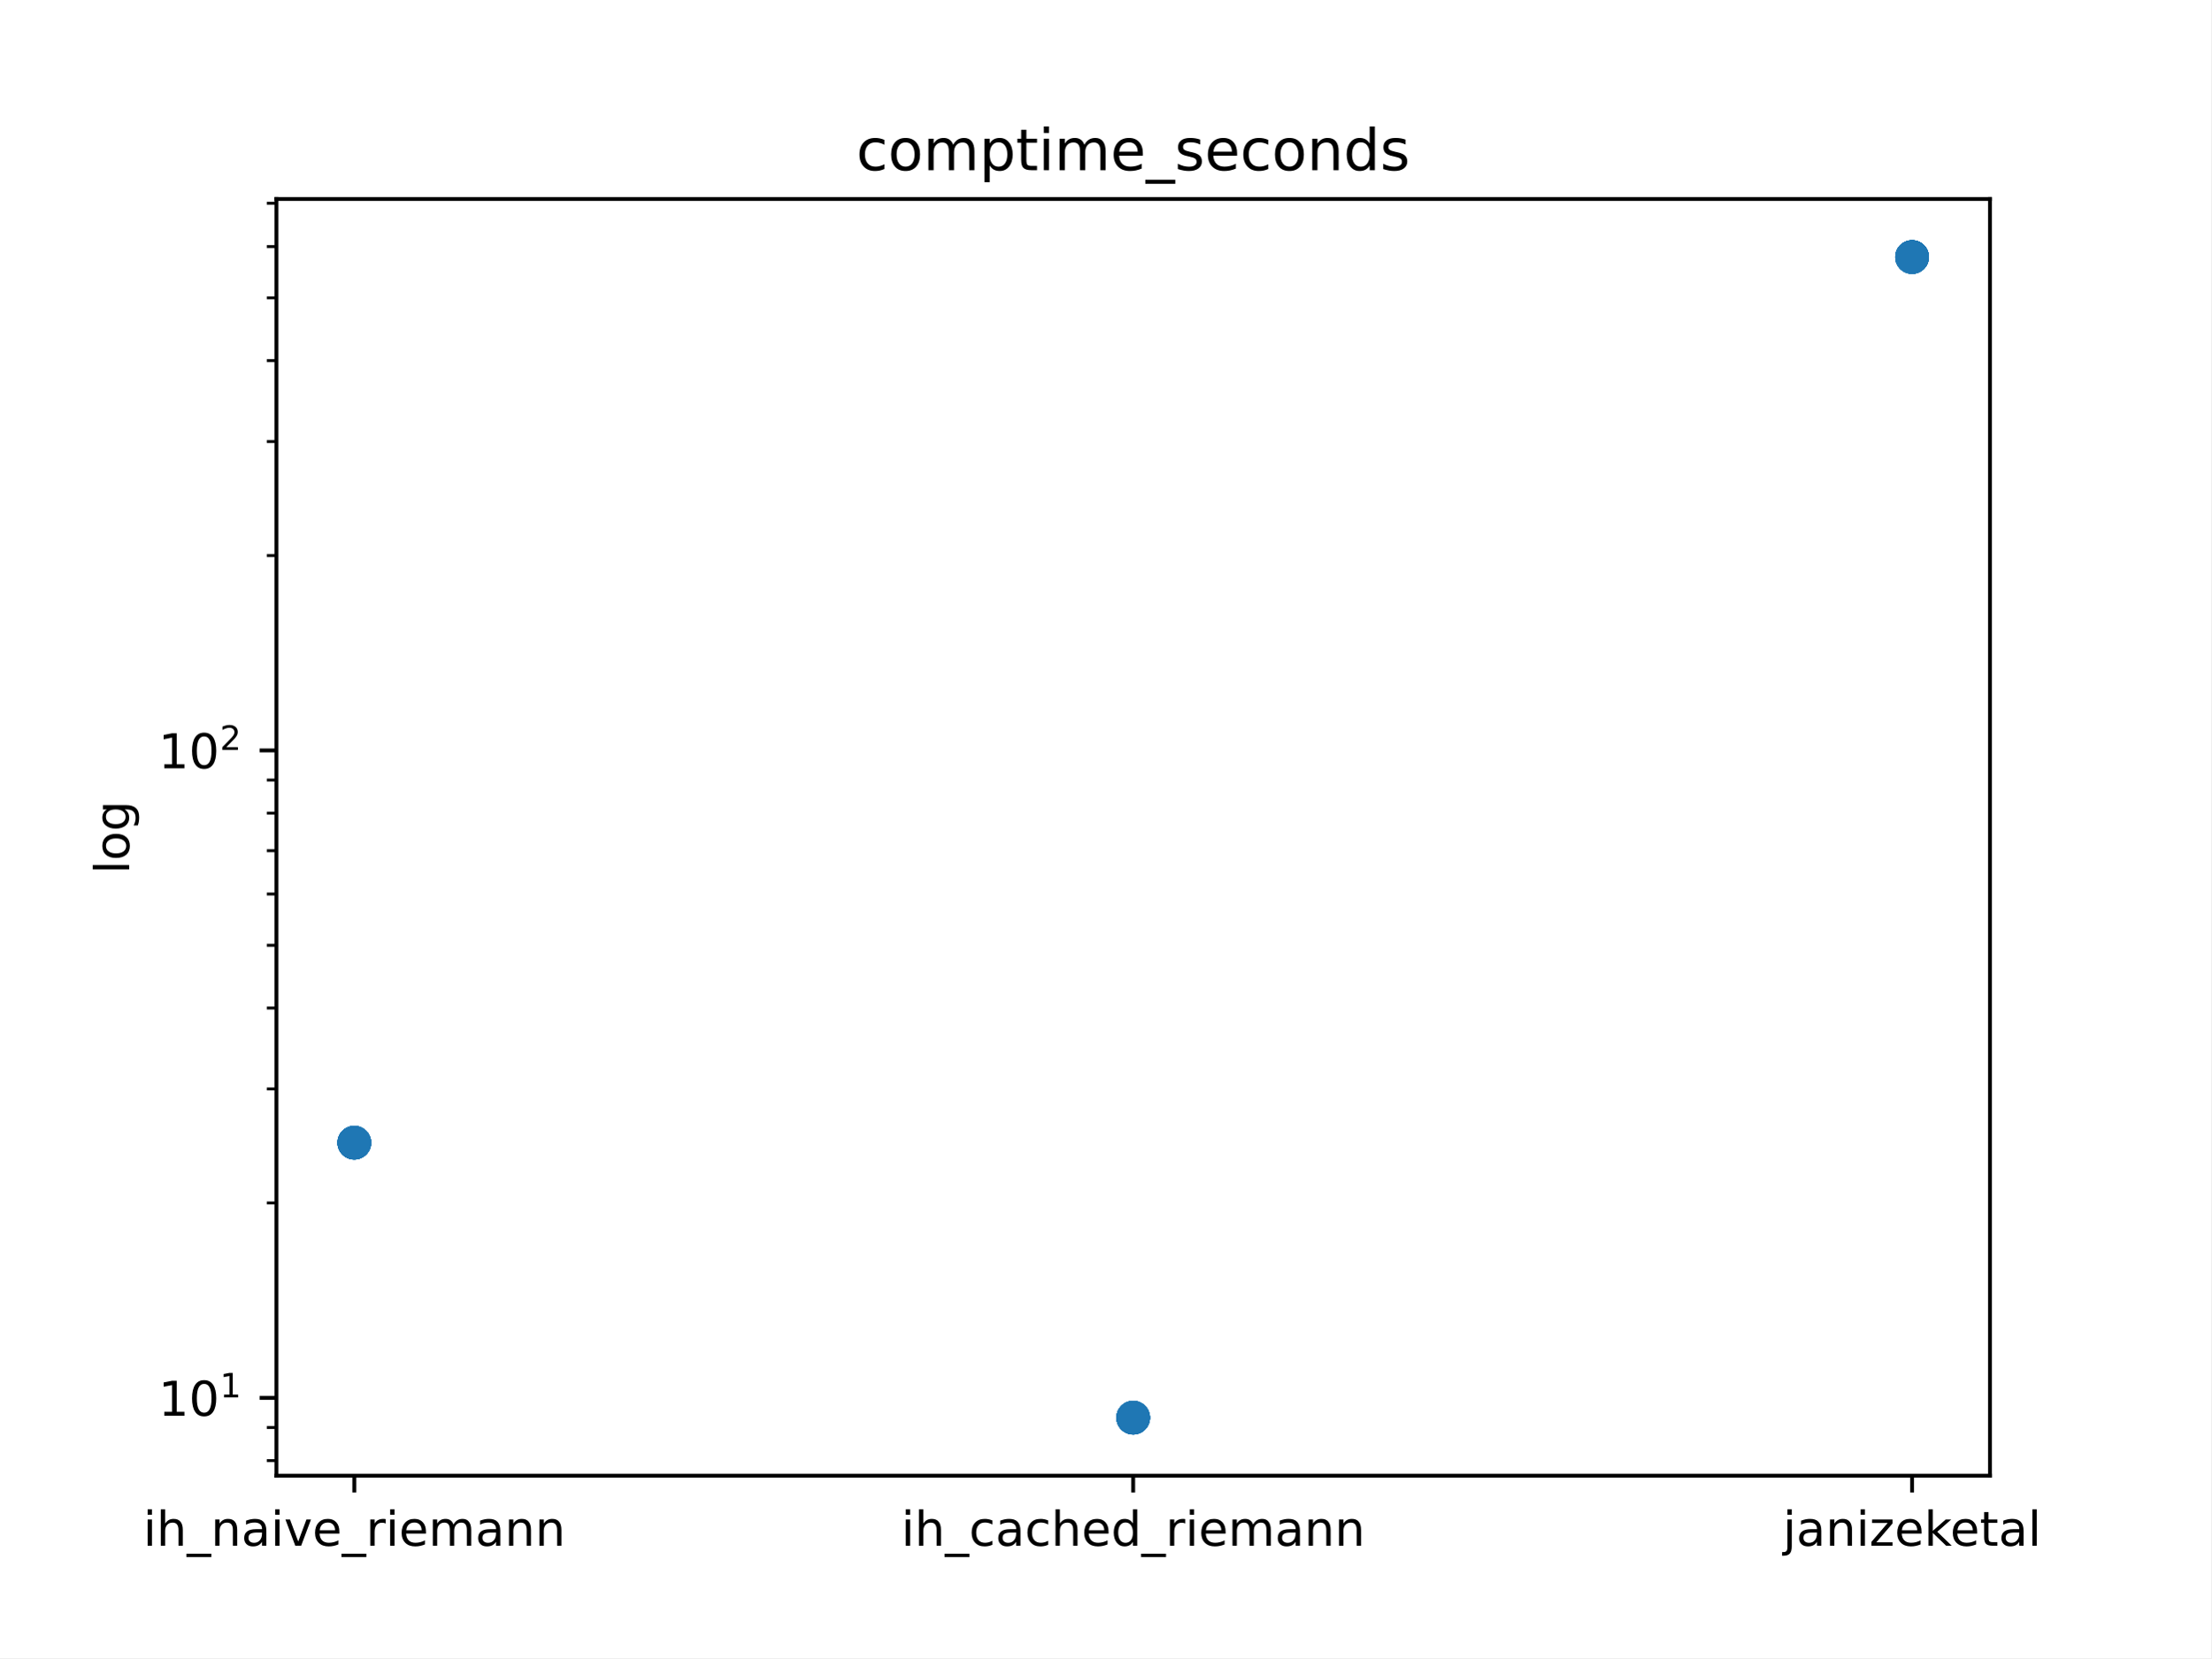
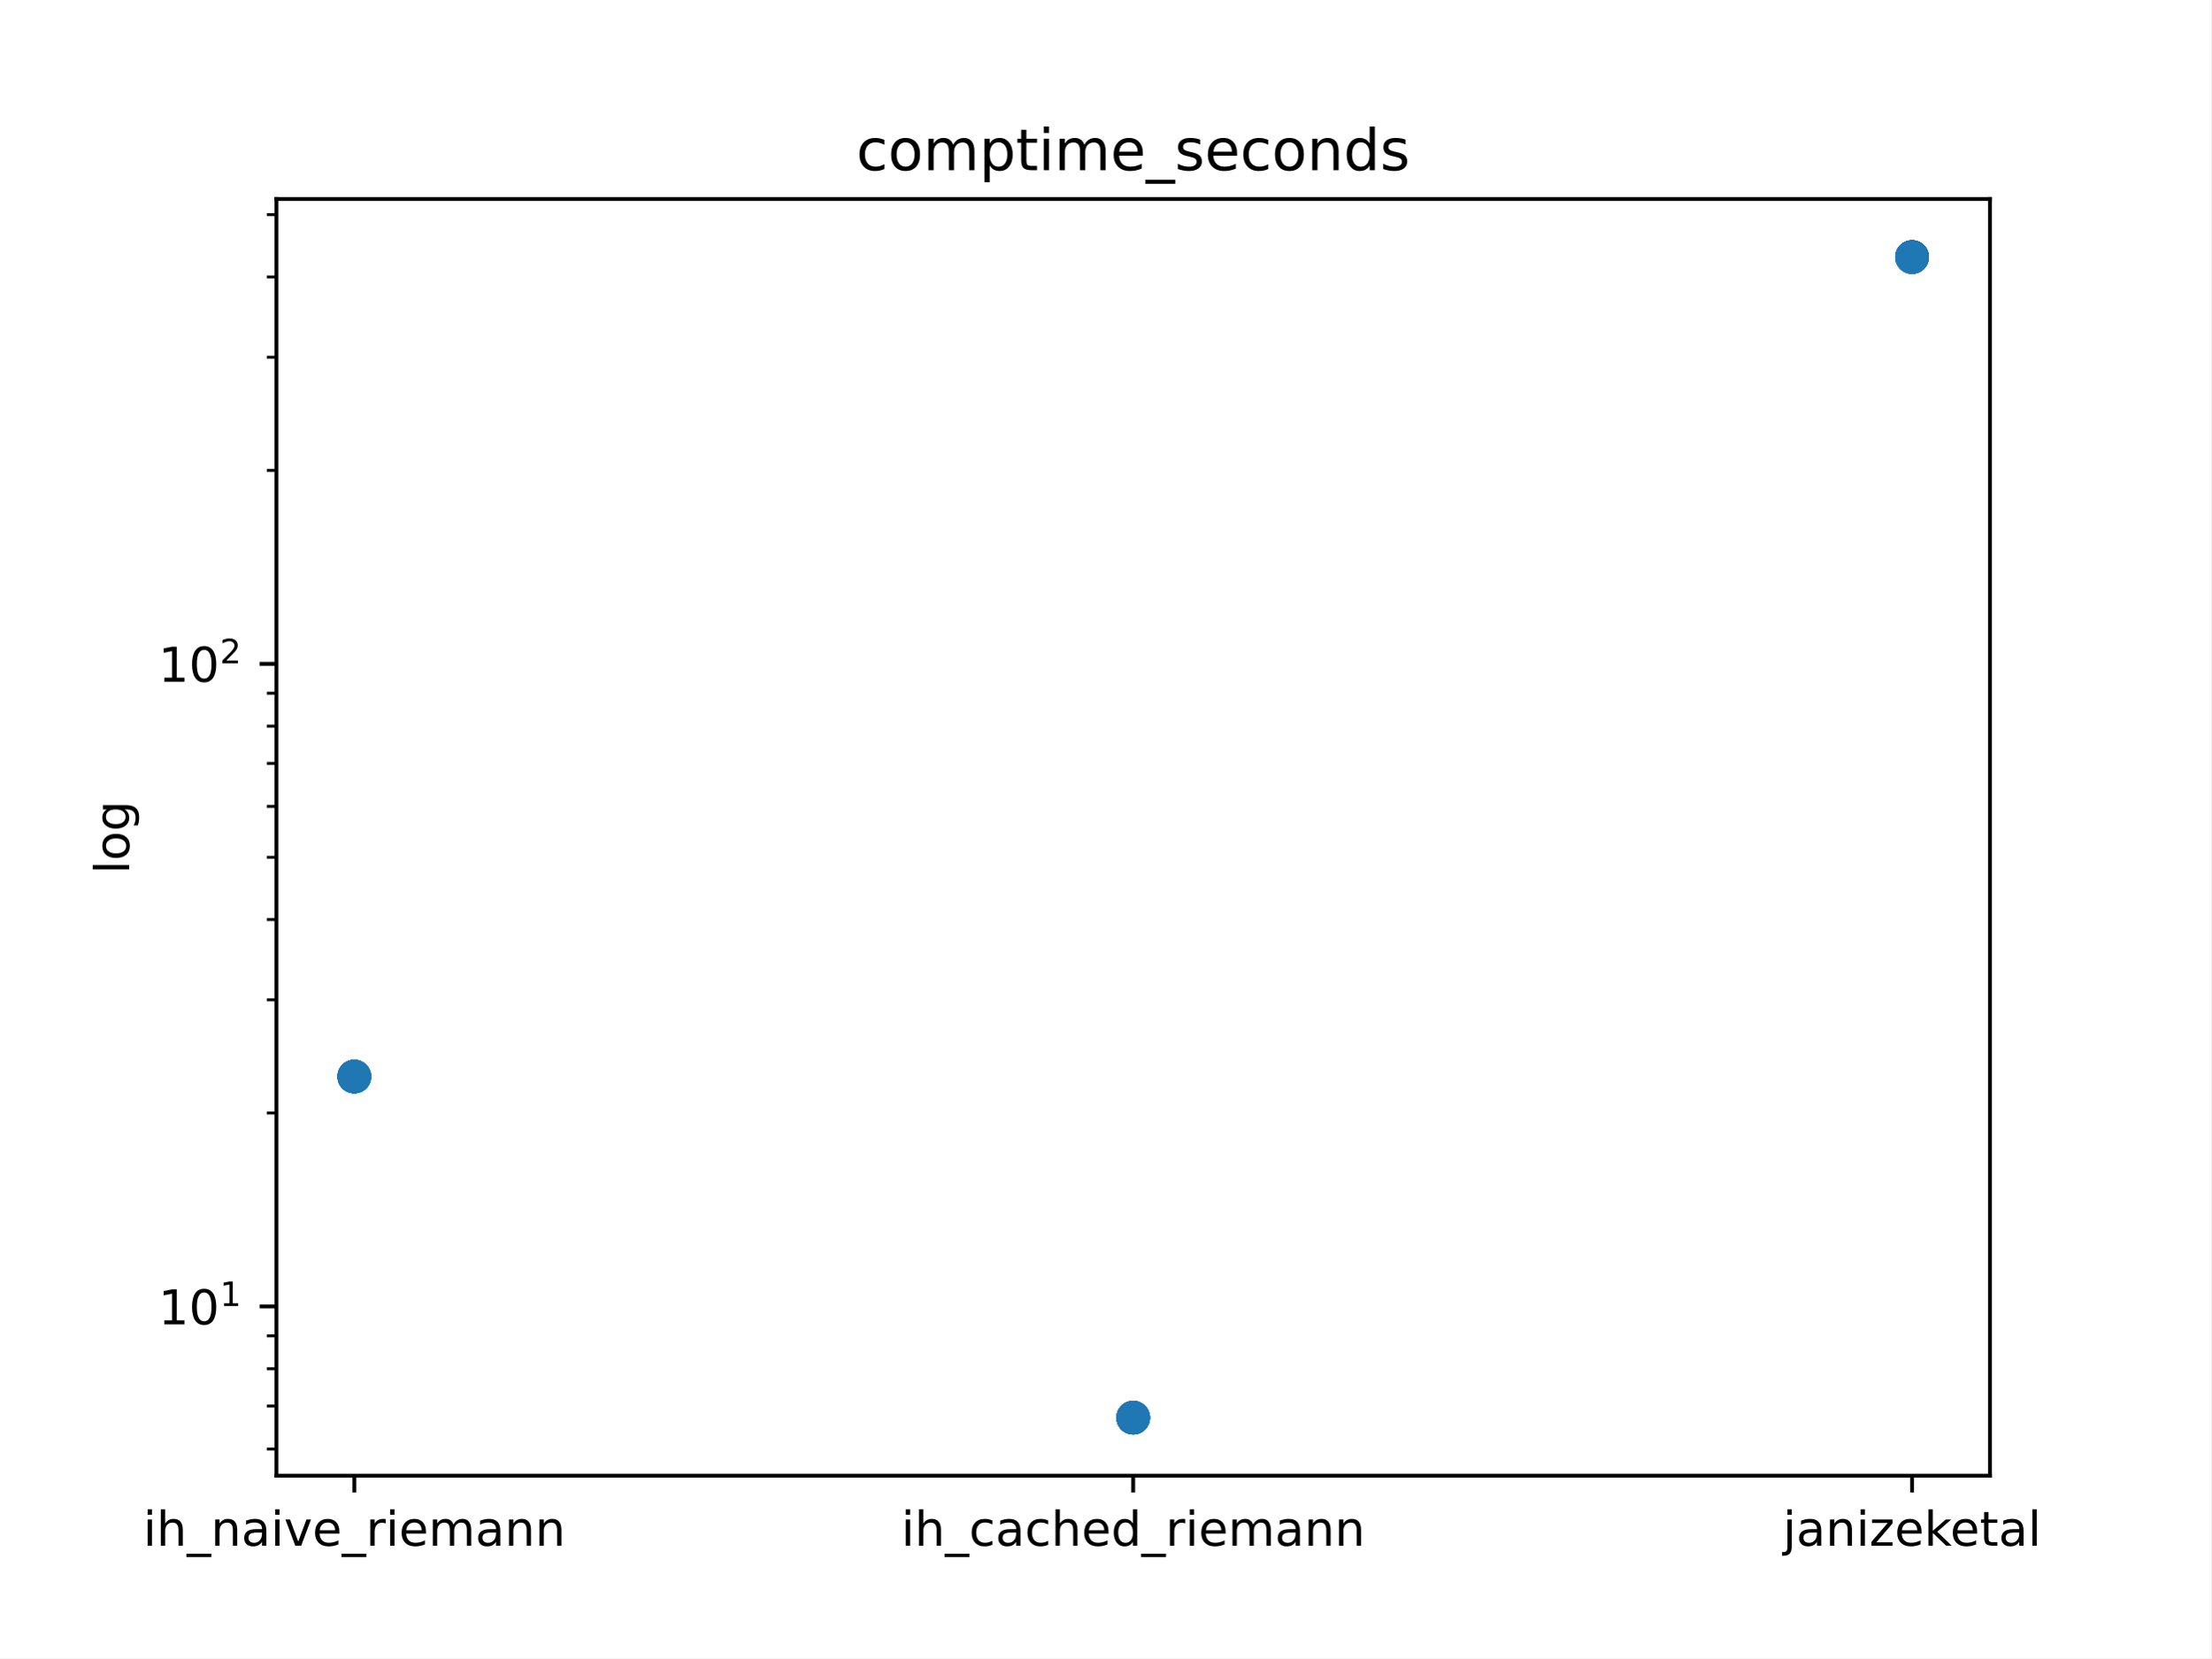
<svg xmlns="http://www.w3.org/2000/svg" xmlns:xlink="http://www.w3.org/1999/xlink" width="460.8pt" height="345.6pt" viewBox="0 0 460.8 345.6" version="1.1">
  <defs>
    <style type="text/css">*{stroke-linejoin: round; stroke-linecap: butt}</style>
  </defs>
  <g id="figure_1">
    <g id="patch_1">
      <path d="M 0 345.6  L 460.8 345.6  L 460.8 0  L 0 0  z " style="fill: #ffffff" />
    </g>
    <g id="axes_1">
      <g id="patch_2">
        <path d="M 57.6 307.584  L 414.72 307.584  L 414.72 41.472  L 57.6 41.472  z " style="fill: #ffffff" />
      </g>
      <g id="PathCollection_1">
        <defs>
-           <path id="m58ca65e77e" d="M 0 3  C 0.796 3 1.559 2.684 2.121 2.121  C 2.684 1.559 3 0.796 3 0  C 3 -0.796 2.684 -1.559 2.121 -2.121  C 1.559 -2.684 0.796 -3 0 -3  C -0.796 -3 -1.559 -2.684 -2.121 -2.121  C -2.684 -1.559 -3 -0.796 -3 0  C -3 0.796 -2.684 1.559 -2.121 2.121  C -1.559 2.684 -0.796 3 0 3  z " style="stroke: #1f77b4" />
+           <path id="m6a0ae0603b" d="M 0 3  C 0.796 3 1.559 2.684 2.121 2.121  C 2.684 1.559 3 0.796 3 0  C 3 -0.796 2.684 -1.559 2.121 -2.121  C 1.559 -2.684 0.796 -3 0 -3  C -0.796 -3 -1.559 -2.684 -2.121 -2.121  C -2.684 -1.559 -3 -0.796 -3 0  C -3 0.796 -2.684 1.559 -2.121 2.121  C -1.559 2.684 -0.796 3 0 3  z " style="stroke: #1f77b4" />
        </defs>
-         <g clip-path="url(#pc6b7c412f3)">
-           <use xlink:href="#m58ca65e77e" x="73.833" y="238.174" style="fill: #1f77b4; stroke: #1f77b4" />
-           <use xlink:href="#m58ca65e77e" x="73.833" y="238.174" style="fill: #1f77b4; stroke: #1f77b4" />
-           <use xlink:href="#m58ca65e77e" x="73.833" y="238.174" style="fill: #1f77b4; stroke: #1f77b4" />
-           <use xlink:href="#m58ca65e77e" x="73.833" y="238.174" style="fill: #1f77b4; stroke: #1f77b4" />
-           <use xlink:href="#m58ca65e77e" x="73.833" y="238.174" style="fill: #1f77b4; stroke: #1f77b4" />
-           <use xlink:href="#m58ca65e77e" x="73.833" y="238.174" style="fill: #1f77b4; stroke: #1f77b4" />
-           <use xlink:href="#m58ca65e77e" x="73.833" y="238.174" style="fill: #1f77b4; stroke: #1f77b4" />
-           <use xlink:href="#m58ca65e77e" x="73.833" y="238.174" style="fill: #1f77b4; stroke: #1f77b4" />
-           <use xlink:href="#m58ca65e77e" x="73.833" y="238.174" style="fill: #1f77b4; stroke: #1f77b4" />
-           <use xlink:href="#m58ca65e77e" x="73.833" y="238.174" style="fill: #1f77b4; stroke: #1f77b4" />
-           <use xlink:href="#m58ca65e77e" x="236.16" y="295.488" style="fill: #1f77b4; stroke: #1f77b4" />
-           <use xlink:href="#m58ca65e77e" x="236.16" y="295.488" style="fill: #1f77b4; stroke: #1f77b4" />
-           <use xlink:href="#m58ca65e77e" x="236.16" y="295.488" style="fill: #1f77b4; stroke: #1f77b4" />
-           <use xlink:href="#m58ca65e77e" x="236.16" y="295.488" style="fill: #1f77b4; stroke: #1f77b4" />
-           <use xlink:href="#m58ca65e77e" x="236.16" y="295.488" style="fill: #1f77b4; stroke: #1f77b4" />
-           <use xlink:href="#m58ca65e77e" x="236.16" y="295.488" style="fill: #1f77b4; stroke: #1f77b4" />
-           <use xlink:href="#m58ca65e77e" x="236.16" y="295.488" style="fill: #1f77b4; stroke: #1f77b4" />
-           <use xlink:href="#m58ca65e77e" x="236.16" y="295.488" style="fill: #1f77b4; stroke: #1f77b4" />
-           <use xlink:href="#m58ca65e77e" x="236.16" y="295.488" style="fill: #1f77b4; stroke: #1f77b4" />
-           <use xlink:href="#m58ca65e77e" x="236.16" y="295.488" style="fill: #1f77b4; stroke: #1f77b4" />
-           <use xlink:href="#m58ca65e77e" x="398.487" y="53.568" style="fill: #1f77b4; stroke: #1f77b4" />
-           <use xlink:href="#m58ca65e77e" x="398.487" y="53.568" style="fill: #1f77b4; stroke: #1f77b4" />
-           <use xlink:href="#m58ca65e77e" x="398.487" y="53.568" style="fill: #1f77b4; stroke: #1f77b4" />
-           <use xlink:href="#m58ca65e77e" x="398.487" y="53.568" style="fill: #1f77b4; stroke: #1f77b4" />
-           <use xlink:href="#m58ca65e77e" x="398.487" y="53.568" style="fill: #1f77b4; stroke: #1f77b4" />
-           <use xlink:href="#m58ca65e77e" x="398.487" y="53.568" style="fill: #1f77b4; stroke: #1f77b4" />
-           <use xlink:href="#m58ca65e77e" x="398.487" y="53.568" style="fill: #1f77b4; stroke: #1f77b4" />
-           <use xlink:href="#m58ca65e77e" x="398.487" y="53.568" style="fill: #1f77b4; stroke: #1f77b4" />
-           <use xlink:href="#m58ca65e77e" x="398.487" y="53.568" style="fill: #1f77b4; stroke: #1f77b4" />
-           <use xlink:href="#m58ca65e77e" x="398.487" y="53.568" style="fill: #1f77b4; stroke: #1f77b4" />
+         <g clip-path="url(#pb1051bb080)">
+           <use xlink:href="#m6a0ae0603b" x="73.833" y="224.387" style="fill: #1f77b4; stroke: #1f77b4" />
+           <use xlink:href="#m6a0ae0603b" x="73.833" y="224.387" style="fill: #1f77b4; stroke: #1f77b4" />
+           <use xlink:href="#m6a0ae0603b" x="73.833" y="224.387" style="fill: #1f77b4; stroke: #1f77b4" />
+           <use xlink:href="#m6a0ae0603b" x="73.833" y="224.387" style="fill: #1f77b4; stroke: #1f77b4" />
+           <use xlink:href="#m6a0ae0603b" x="73.833" y="224.387" style="fill: #1f77b4; stroke: #1f77b4" />
+           <use xlink:href="#m6a0ae0603b" x="73.833" y="224.387" style="fill: #1f77b4; stroke: #1f77b4" />
+           <use xlink:href="#m6a0ae0603b" x="73.833" y="224.387" style="fill: #1f77b4; stroke: #1f77b4" />
+           <use xlink:href="#m6a0ae0603b" x="73.833" y="224.387" style="fill: #1f77b4; stroke: #1f77b4" />
+           <use xlink:href="#m6a0ae0603b" x="73.833" y="224.387" style="fill: #1f77b4; stroke: #1f77b4" />
+           <use xlink:href="#m6a0ae0603b" x="73.833" y="224.387" style="fill: #1f77b4; stroke: #1f77b4" />
+           <use xlink:href="#m6a0ae0603b" x="236.16" y="295.488" style="fill: #1f77b4; stroke: #1f77b4" />
+           <use xlink:href="#m6a0ae0603b" x="236.16" y="295.488" style="fill: #1f77b4; stroke: #1f77b4" />
+           <use xlink:href="#m6a0ae0603b" x="236.16" y="295.488" style="fill: #1f77b4; stroke: #1f77b4" />
+           <use xlink:href="#m6a0ae0603b" x="236.16" y="295.488" style="fill: #1f77b4; stroke: #1f77b4" />
+           <use xlink:href="#m6a0ae0603b" x="236.16" y="295.488" style="fill: #1f77b4; stroke: #1f77b4" />
+           <use xlink:href="#m6a0ae0603b" x="236.16" y="295.488" style="fill: #1f77b4; stroke: #1f77b4" />
+           <use xlink:href="#m6a0ae0603b" x="236.16" y="295.488" style="fill: #1f77b4; stroke: #1f77b4" />
+           <use xlink:href="#m6a0ae0603b" x="236.16" y="295.488" style="fill: #1f77b4; stroke: #1f77b4" />
+           <use xlink:href="#m6a0ae0603b" x="236.16" y="295.488" style="fill: #1f77b4; stroke: #1f77b4" />
+           <use xlink:href="#m6a0ae0603b" x="236.16" y="295.488" style="fill: #1f77b4; stroke: #1f77b4" />
+           <use xlink:href="#m6a0ae0603b" x="398.487" y="53.568" style="fill: #1f77b4; stroke: #1f77b4" />
+           <use xlink:href="#m6a0ae0603b" x="398.487" y="53.568" style="fill: #1f77b4; stroke: #1f77b4" />
+           <use xlink:href="#m6a0ae0603b" x="398.487" y="53.568" style="fill: #1f77b4; stroke: #1f77b4" />
+           <use xlink:href="#m6a0ae0603b" x="398.487" y="53.568" style="fill: #1f77b4; stroke: #1f77b4" />
+           <use xlink:href="#m6a0ae0603b" x="398.487" y="53.568" style="fill: #1f77b4; stroke: #1f77b4" />
+           <use xlink:href="#m6a0ae0603b" x="398.487" y="53.568" style="fill: #1f77b4; stroke: #1f77b4" />
+           <use xlink:href="#m6a0ae0603b" x="398.487" y="53.568" style="fill: #1f77b4; stroke: #1f77b4" />
+           <use xlink:href="#m6a0ae0603b" x="398.487" y="53.568" style="fill: #1f77b4; stroke: #1f77b4" />
+           <use xlink:href="#m6a0ae0603b" x="398.487" y="53.568" style="fill: #1f77b4; stroke: #1f77b4" />
+           <use xlink:href="#m6a0ae0603b" x="398.487" y="53.568" style="fill: #1f77b4; stroke: #1f77b4" />
        </g>
      </g>
      <g id="matplotlib.axis_1">
        <g id="xtick_1">
          <g id="line2d_1">
            <defs>
-               <path id="md243e722b4" d="M 0 0  L 0 3.5  " style="stroke: #000000; stroke-width: 0.8" />
+               <path id="m3f05bcebc2" d="M 0 0  L 0 3.5  " style="stroke: #000000; stroke-width: 0.8" />
            </defs>
            <g>
-               <use xlink:href="#md243e722b4" x="73.833" y="307.584" style="stroke: #000000; stroke-width: 0.8" />
+               <use xlink:href="#m3f05bcebc2" x="73.833" y="307.584" style="stroke: #000000; stroke-width: 0.8" />
            </g>
          </g>
          <g id="text_1">
            <g transform="translate(29.82413 322.1824) scale(0.1 -0.1)">
              <defs>
                <path id="DejaVuSans-69" d="M 603 3500  L 1178 3500  L 1178 0  L 603 0  L 603 3500  z M 603 4863  L 1178 4863  L 1178 4134  L 603 4134  L 603 4863  z " transform="scale(0.015625)" />
                <path id="DejaVuSans-68" d="M 3513 2113  L 3513 0  L 2938 0  L 2938 2094  Q 2938 2591 2744 2837  Q 2550 3084 2163 3084  Q 1697 3084 1428 2787  Q 1159 2491 1159 1978  L 1159 0  L 581 0  L 581 4863  L 1159 4863  L 1159 2956  Q 1366 3272 1645 3428  Q 1925 3584 2291 3584  Q 2894 3584 3203 3211  Q 3513 2838 3513 2113  z " transform="scale(0.015625)" />
                <path id="DejaVuSans-5f" d="M 3263 -1063  L 3263 -1509  L -63 -1509  L -63 -1063  L 3263 -1063  z " transform="scale(0.015625)" />
                <path id="DejaVuSans-6e" d="M 3513 2113  L 3513 0  L 2938 0  L 2938 2094  Q 2938 2591 2744 2837  Q 2550 3084 2163 3084  Q 1697 3084 1428 2787  Q 1159 2491 1159 1978  L 1159 0  L 581 0  L 581 3500  L 1159 3500  L 1159 2956  Q 1366 3272 1645 3428  Q 1925 3584 2291 3584  Q 2894 3584 3203 3211  Q 3513 2838 3513 2113  z " transform="scale(0.015625)" />
                <path id="DejaVuSans-61" d="M 2194 1759  Q 1497 1759 1228 1600  Q 959 1441 959 1056  Q 959 750 1161 570  Q 1363 391 1709 391  Q 2188 391 2477 730  Q 2766 1069 2766 1631  L 2766 1759  L 2194 1759  z M 3341 1997  L 3341 0  L 2766 0  L 2766 531  Q 2569 213 2275 61  Q 1981 -91 1556 -91  Q 1019 -91 701 211  Q 384 513 384 1019  Q 384 1609 779 1909  Q 1175 2209 1959 2209  L 2766 2209  L 2766 2266  Q 2766 2663 2505 2880  Q 2244 3097 1772 3097  Q 1472 3097 1187 3025  Q 903 2953 641 2809  L 641 3341  Q 956 3463 1253 3523  Q 1550 3584 1831 3584  Q 2591 3584 2966 3190  Q 3341 2797 3341 1997  z " transform="scale(0.015625)" />
                <path id="DejaVuSans-76" d="M 191 3500  L 800 3500  L 1894 563  L 2988 3500  L 3597 3500  L 2284 0  L 1503 0  L 191 3500  z " transform="scale(0.015625)" />
                <path id="DejaVuSans-65" d="M 3597 1894  L 3597 1613  L 953 1613  Q 991 1019 1311 708  Q 1631 397 2203 397  Q 2534 397 2845 478  Q 3156 559 3463 722  L 3463 178  Q 3153 47 2828 -22  Q 2503 -91 2169 -91  Q 1331 -91 842 396  Q 353 884 353 1716  Q 353 2575 817 3079  Q 1281 3584 2069 3584  Q 2775 3584 3186 3129  Q 3597 2675 3597 1894  z M 3022 2063  Q 3016 2534 2758 2815  Q 2500 3097 2075 3097  Q 1594 3097 1305 2825  Q 1016 2553 972 2059  L 3022 2063  z " transform="scale(0.015625)" />
                <path id="DejaVuSans-72" d="M 2631 2963  Q 2534 3019 2420 3045  Q 2306 3072 2169 3072  Q 1681 3072 1420 2755  Q 1159 2438 1159 1844  L 1159 0  L 581 0  L 581 3500  L 1159 3500  L 1159 2956  Q 1341 3275 1631 3429  Q 1922 3584 2338 3584  Q 2397 3584 2469 3576  Q 2541 3569 2628 3553  L 2631 2963  z " transform="scale(0.015625)" />
                <path id="DejaVuSans-6d" d="M 3328 2828  Q 3544 3216 3844 3400  Q 4144 3584 4550 3584  Q 5097 3584 5394 3201  Q 5691 2819 5691 2113  L 5691 0  L 5113 0  L 5113 2094  Q 5113 2597 4934 2840  Q 4756 3084 4391 3084  Q 3944 3084 3684 2787  Q 3425 2491 3425 1978  L 3425 0  L 2847 0  L 2847 2094  Q 2847 2600 2669 2842  Q 2491 3084 2119 3084  Q 1678 3084 1418 2786  Q 1159 2488 1159 1978  L 1159 0  L 581 0  L 581 3500  L 1159 3500  L 1159 2956  Q 1356 3278 1631 3431  Q 1906 3584 2284 3584  Q 2666 3584 2933 3390  Q 3200 3197 3328 2828  z " transform="scale(0.015625)" />
              </defs>
              <use xlink:href="#DejaVuSans-69" />
              <use xlink:href="#DejaVuSans-68" transform="translate(27.7832 0)" />
              <use xlink:href="#DejaVuSans-5f" transform="translate(91.16211 0)" />
              <use xlink:href="#DejaVuSans-6e" transform="translate(141.1621 0)" />
              <use xlink:href="#DejaVuSans-61" transform="translate(204.541 0)" />
              <use xlink:href="#DejaVuSans-69" transform="translate(265.8203 0)" />
              <use xlink:href="#DejaVuSans-76" transform="translate(293.6035 0)" />
              <use xlink:href="#DejaVuSans-65" transform="translate(352.7832 0)" />
              <use xlink:href="#DejaVuSans-5f" transform="translate(414.3066 0)" />
              <use xlink:href="#DejaVuSans-72" transform="translate(464.3066 0)" />
              <use xlink:href="#DejaVuSans-69" transform="translate(505.4199 0)" />
              <use xlink:href="#DejaVuSans-65" transform="translate(533.2031 0)" />
              <use xlink:href="#DejaVuSans-6d" transform="translate(594.7266 0)" />
              <use xlink:href="#DejaVuSans-61" transform="translate(692.1387 0)" />
              <use xlink:href="#DejaVuSans-6e" transform="translate(753.418 0)" />
              <use xlink:href="#DejaVuSans-6e" transform="translate(816.7969 0)" />
            </g>
          </g>
        </g>
        <g id="xtick_2">
          <g id="line2d_2">
            <g>
-               <use xlink:href="#md243e722b4" x="236.16" y="307.584" style="stroke: #000000; stroke-width: 0.8" />
+               <use xlink:href="#m3f05bcebc2" x="236.16" y="307.584" style="stroke: #000000; stroke-width: 0.8" />
            </g>
          </g>
          <g id="text_2">
            <g transform="translate(187.8272 322.1824) scale(0.1 -0.1)">
              <defs>
                <path id="DejaVuSans-63" d="M 3122 3366  L 3122 2828  Q 2878 2963 2633 3030  Q 2388 3097 2138 3097  Q 1578 3097 1268 2742  Q 959 2388 959 1747  Q 959 1106 1268 751  Q 1578 397 2138 397  Q 2388 397 2633 464  Q 2878 531 3122 666  L 3122 134  Q 2881 22 2623 -34  Q 2366 -91 2075 -91  Q 1284 -91 818 406  Q 353 903 353 1747  Q 353 2603 823 3093  Q 1294 3584 2113 3584  Q 2378 3584 2631 3529  Q 2884 3475 3122 3366  z " transform="scale(0.015625)" />
                <path id="DejaVuSans-64" d="M 2906 2969  L 2906 4863  L 3481 4863  L 3481 0  L 2906 0  L 2906 525  Q 2725 213 2448 61  Q 2172 -91 1784 -91  Q 1150 -91 751 415  Q 353 922 353 1747  Q 353 2572 751 3078  Q 1150 3584 1784 3584  Q 2172 3584 2448 3432  Q 2725 3281 2906 2969  z M 947 1747  Q 947 1113 1208 752  Q 1469 391 1925 391  Q 2381 391 2643 752  Q 2906 1113 2906 1747  Q 2906 2381 2643 2742  Q 2381 3103 1925 3103  Q 1469 3103 1208 2742  Q 947 2381 947 1747  z " transform="scale(0.015625)" />
              </defs>
              <use xlink:href="#DejaVuSans-69" />
              <use xlink:href="#DejaVuSans-68" transform="translate(27.7832 0)" />
              <use xlink:href="#DejaVuSans-5f" transform="translate(91.16211 0)" />
              <use xlink:href="#DejaVuSans-63" transform="translate(141.1621 0)" />
              <use xlink:href="#DejaVuSans-61" transform="translate(196.1426 0)" />
              <use xlink:href="#DejaVuSans-63" transform="translate(257.4219 0)" />
              <use xlink:href="#DejaVuSans-68" transform="translate(312.4023 0)" />
              <use xlink:href="#DejaVuSans-65" transform="translate(375.7812 0)" />
              <use xlink:href="#DejaVuSans-64" transform="translate(437.3047 0)" />
              <use xlink:href="#DejaVuSans-5f" transform="translate(500.7812 0)" />
              <use xlink:href="#DejaVuSans-72" transform="translate(550.7812 0)" />
              <use xlink:href="#DejaVuSans-69" transform="translate(591.8945 0)" />
              <use xlink:href="#DejaVuSans-65" transform="translate(619.6777 0)" />
              <use xlink:href="#DejaVuSans-6d" transform="translate(681.2012 0)" />
              <use xlink:href="#DejaVuSans-61" transform="translate(778.6133 0)" />
              <use xlink:href="#DejaVuSans-6e" transform="translate(839.8926 0)" />
              <use xlink:href="#DejaVuSans-6e" transform="translate(903.2715 0)" />
            </g>
          </g>
        </g>
        <g id="xtick_3">
          <g id="line2d_3">
            <g>
-               <use xlink:href="#md243e722b4" x="398.487" y="307.584" style="stroke: #000000; stroke-width: 0.8" />
+               <use xlink:href="#m3f05bcebc2" x="398.487" y="307.584" style="stroke: #000000; stroke-width: 0.8" />
            </g>
          </g>
          <g id="text_3">
            <g transform="translate(371.5716 322.1824) scale(0.1 -0.1)">
              <defs>
                <path id="DejaVuSans-6a" d="M 603 3500  L 1178 3500  L 1178 -63  Q 1178 -731 923 -1031  Q 669 -1331 103 -1331  L -116 -1331  L -116 -844  L 38 -844  Q 366 -844 484 -692  Q 603 -541 603 -63  L 603 3500  z M 603 4863  L 1178 4863  L 1178 4134  L 603 4134  L 603 4863  z " transform="scale(0.015625)" />
                <path id="DejaVuSans-7a" d="M 353 3500  L 3084 3500  L 3084 2975  L 922 459  L 3084 459  L 3084 0  L 275 0  L 275 525  L 2438 3041  L 353 3041  L 353 3500  z " transform="scale(0.015625)" />
                <path id="DejaVuSans-6b" d="M 581 4863  L 1159 4863  L 1159 1991  L 2875 3500  L 3609 3500  L 1753 1863  L 3688 0  L 2938 0  L 1159 1709  L 1159 0  L 581 0  L 581 4863  z " transform="scale(0.015625)" />
                <path id="DejaVuSans-74" d="M 1172 4494  L 1172 3500  L 2356 3500  L 2356 3053  L 1172 3053  L 1172 1153  Q 1172 725 1289 603  Q 1406 481 1766 481  L 2356 481  L 2356 0  L 1766 0  Q 1100 0 847 248  Q 594 497 594 1153  L 594 3053  L 172 3053  L 172 3500  L 594 3500  L 594 4494  L 1172 4494  z " transform="scale(0.015625)" />
                <path id="DejaVuSans-6c" d="M 603 4863  L 1178 4863  L 1178 0  L 603 0  L 603 4863  z " transform="scale(0.015625)" />
              </defs>
              <use xlink:href="#DejaVuSans-6a" />
              <use xlink:href="#DejaVuSans-61" transform="translate(27.7832 0)" />
              <use xlink:href="#DejaVuSans-6e" transform="translate(89.0625 0)" />
              <use xlink:href="#DejaVuSans-69" transform="translate(152.4414 0)" />
              <use xlink:href="#DejaVuSans-7a" transform="translate(180.2246 0)" />
              <use xlink:href="#DejaVuSans-65" transform="translate(232.7148 0)" />
              <use xlink:href="#DejaVuSans-6b" transform="translate(294.2383 0)" />
              <use xlink:href="#DejaVuSans-65" transform="translate(348.5234 0)" />
              <use xlink:href="#DejaVuSans-74" transform="translate(410.0469 0)" />
              <use xlink:href="#DejaVuSans-61" transform="translate(449.2559 0)" />
              <use xlink:href="#DejaVuSans-6c" transform="translate(510.5352 0)" />
            </g>
          </g>
        </g>
      </g>
      <g id="matplotlib.axis_2">
        <g id="ytick_1">
          <g id="line2d_4">
            <defs>
-               <path id="mb6872bd1f9" d="M 0 0  L -3.5 0  " style="stroke: #000000; stroke-width: 0.8" />
+               <path id="m3c089652ad" d="M 0 0  L -3.5 0  " style="stroke: #000000; stroke-width: 0.8" />
            </defs>
            <g>
-               <use xlink:href="#mb6872bd1f9" x="57.6" y="291.36" style="stroke: #000000; stroke-width: 0.8" />
+               <use xlink:href="#m3c089652ad" x="57.6" y="272.312" style="stroke: #000000; stroke-width: 0.8" />
            </g>
          </g>
          <g id="text_4">
-             <g transform="translate(33 295.1596) scale(0.1 -0.1)">
+             <g transform="translate(33 276.1113) scale(0.1 -0.1)">
              <defs>
                <path id="DejaVuSans-31" d="M 794 531  L 1825 531  L 1825 4091  L 703 3866  L 703 4441  L 1819 4666  L 2450 4666  L 2450 531  L 3481 531  L 3481 0  L 794 0  L 794 531  z " transform="scale(0.015625)" />
                <path id="DejaVuSans-30" d="M 2034 4250  Q 1547 4250 1301 3770  Q 1056 3291 1056 2328  Q 1056 1369 1301 889  Q 1547 409 2034 409  Q 2525 409 2770 889  Q 3016 1369 3016 2328  Q 3016 3291 2770 3770  Q 2525 4250 2034 4250  z M 2034 4750  Q 2819 4750 3233 4129  Q 3647 3509 3647 2328  Q 3647 1150 3233 529  Q 2819 -91 2034 -91  Q 1250 -91 836 529  Q 422 1150 422 2328  Q 422 3509 836 4129  Q 1250 4750 2034 4750  z " transform="scale(0.015625)" />
              </defs>
              <use xlink:href="#DejaVuSans-31" transform="translate(0 0.684375)" />
              <use xlink:href="#DejaVuSans-30" transform="translate(63.62305 0.684375)" />
              <use xlink:href="#DejaVuSans-31" transform="translate(128.2031 38.96563) scale(0.7)" />
            </g>
          </g>
        </g>
        <g id="ytick_2">
          <g id="line2d_5">
            <g>
-               <use xlink:href="#mb6872bd1f9" x="57.6" y="156.407" style="stroke: #000000; stroke-width: 0.8" />
+               <use xlink:href="#m3c089652ad" x="57.6" y="138.363" style="stroke: #000000; stroke-width: 0.8" />
            </g>
          </g>
          <g id="text_5">
-             <g transform="translate(33 160.2065) scale(0.1 -0.1)">
+             <g transform="translate(33 142.162) scale(0.1 -0.1)">
              <defs>
                <path id="DejaVuSans-32" d="M 1228 531  L 3431 531  L 3431 0  L 469 0  L 469 531  Q 828 903 1448 1529  Q 2069 2156 2228 2338  Q 2531 2678 2651 2914  Q 2772 3150 2772 3378  Q 2772 3750 2511 3984  Q 2250 4219 1831 4219  Q 1534 4219 1204 4116  Q 875 4013 500 3803  L 500 4441  Q 881 4594 1212 4672  Q 1544 4750 1819 4750  Q 2544 4750 2975 4387  Q 3406 4025 3406 3419  Q 3406 3131 3298 2873  Q 3191 2616 2906 2266  Q 2828 2175 2409 1742  Q 1991 1309 1228 531  z " transform="scale(0.015625)" />
              </defs>
              <use xlink:href="#DejaVuSans-31" transform="translate(0 0.765625)" />
              <use xlink:href="#DejaVuSans-30" transform="translate(63.62305 0.765625)" />
              <use xlink:href="#DejaVuSans-32" transform="translate(128.2031 39.04688) scale(0.7)" />
            </g>
          </g>
        </g>
        <g id="ytick_3">
          <g id="line2d_6">
            <defs>
-               <path id="m3018477bd2" d="M 0 0  L -2 0  " style="stroke: #000000; stroke-width: 0.6" />
+               <path id="m96203edb71" d="M 0 0  L -2 0  " style="stroke: #000000; stroke-width: 0.6" />
            </defs>
            <g>
-               <use xlink:href="#m3018477bd2" x="57.6" y="304.439" style="stroke: #000000; stroke-width: 0.6" />
+               <use xlink:href="#m96203edb71" x="57.6" y="302.029" style="stroke: #000000; stroke-width: 0.6" />
            </g>
          </g>
        </g>
        <g id="ytick_4">
          <g id="line2d_7">
            <g>
-               <use xlink:href="#m3018477bd2" x="57.6" y="297.536" style="stroke: #000000; stroke-width: 0.6" />
+               <use xlink:href="#m96203edb71" x="57.6" y="293.061" style="stroke: #000000; stroke-width: 0.6" />
            </g>
          </g>
        </g>
        <g id="ytick_5">
          <g id="line2d_8">
            <g>
-               <use xlink:href="#m3018477bd2" x="57.6" y="250.735" style="stroke: #000000; stroke-width: 0.6" />
+               <use xlink:href="#m96203edb71" x="57.6" y="285.293" style="stroke: #000000; stroke-width: 0.6" />
            </g>
          </g>
        </g>
        <g id="ytick_6">
          <g id="line2d_9">
            <g>
-               <use xlink:href="#m3018477bd2" x="57.6" y="226.971" style="stroke: #000000; stroke-width: 0.6" />
+               <use xlink:href="#m96203edb71" x="57.6" y="278.441" style="stroke: #000000; stroke-width: 0.6" />
            </g>
          </g>
        </g>
        <g id="ytick_7">
          <g id="line2d_10">
            <g>
-               <use xlink:href="#m3018477bd2" x="57.6" y="210.111" style="stroke: #000000; stroke-width: 0.6" />
+               <use xlink:href="#m96203edb71" x="57.6" y="231.989" style="stroke: #000000; stroke-width: 0.6" />
            </g>
          </g>
        </g>
        <g id="ytick_8">
          <g id="line2d_11">
            <g>
-               <use xlink:href="#m3018477bd2" x="57.6" y="197.032" style="stroke: #000000; stroke-width: 0.6" />
+               <use xlink:href="#m96203edb71" x="57.6" y="208.402" style="stroke: #000000; stroke-width: 0.6" />
            </g>
          </g>
        </g>
        <g id="ytick_9">
          <g id="line2d_12">
            <g>
-               <use xlink:href="#m3018477bd2" x="57.6" y="186.346" style="stroke: #000000; stroke-width: 0.6" />
+               <use xlink:href="#m96203edb71" x="57.6" y="191.667" style="stroke: #000000; stroke-width: 0.6" />
            </g>
          </g>
        </g>
        <g id="ytick_10">
          <g id="line2d_13">
            <g>
-               <use xlink:href="#m3018477bd2" x="57.6" y="177.312" style="stroke: #000000; stroke-width: 0.6" />
+               <use xlink:href="#m96203edb71" x="57.6" y="178.686" style="stroke: #000000; stroke-width: 0.6" />
            </g>
          </g>
        </g>
        <g id="ytick_11">
          <g id="line2d_14">
            <g>
-               <use xlink:href="#m3018477bd2" x="57.6" y="169.486" style="stroke: #000000; stroke-width: 0.6" />
+               <use xlink:href="#m96203edb71" x="57.6" y="168.079" style="stroke: #000000; stroke-width: 0.6" />
            </g>
          </g>
        </g>
        <g id="ytick_12">
          <g id="line2d_15">
            <g>
-               <use xlink:href="#m3018477bd2" x="57.6" y="162.582" style="stroke: #000000; stroke-width: 0.6" />
+               <use xlink:href="#m96203edb71" x="57.6" y="159.112" style="stroke: #000000; stroke-width: 0.6" />
            </g>
          </g>
        </g>
        <g id="ytick_13">
          <g id="line2d_16">
            <g>
-               <use xlink:href="#m3018477bd2" x="57.6" y="115.782" style="stroke: #000000; stroke-width: 0.6" />
+               <use xlink:href="#m96203edb71" x="57.6" y="151.344" style="stroke: #000000; stroke-width: 0.6" />
            </g>
          </g>
        </g>
        <g id="ytick_14">
          <g id="line2d_17">
            <g>
-               <use xlink:href="#m3018477bd2" x="57.6" y="92.018" style="stroke: #000000; stroke-width: 0.6" />
+               <use xlink:href="#m96203edb71" x="57.6" y="144.492" style="stroke: #000000; stroke-width: 0.6" />
            </g>
          </g>
        </g>
        <g id="ytick_15">
          <g id="line2d_18">
            <g>
-               <use xlink:href="#m3018477bd2" x="57.6" y="75.157" style="stroke: #000000; stroke-width: 0.6" />
+               <use xlink:href="#m96203edb71" x="57.6" y="98.04" style="stroke: #000000; stroke-width: 0.6" />
            </g>
          </g>
        </g>
        <g id="ytick_16">
          <g id="line2d_19">
            <g>
-               <use xlink:href="#m3018477bd2" x="57.6" y="62.079" style="stroke: #000000; stroke-width: 0.6" />
+               <use xlink:href="#m96203edb71" x="57.6" y="74.453" style="stroke: #000000; stroke-width: 0.6" />
            </g>
          </g>
        </g>
        <g id="ytick_17">
          <g id="line2d_20">
            <g>
-               <use xlink:href="#m3018477bd2" x="57.6" y="51.393" style="stroke: #000000; stroke-width: 0.6" />
+               <use xlink:href="#m96203edb71" x="57.6" y="57.717" style="stroke: #000000; stroke-width: 0.6" />
            </g>
          </g>
        </g>
        <g id="ytick_18">
          <g id="line2d_21">
            <g>
-               <use xlink:href="#m3018477bd2" x="57.6" y="42.359" style="stroke: #000000; stroke-width: 0.6" />
+               <use xlink:href="#m96203edb71" x="57.6" y="44.736" style="stroke: #000000; stroke-width: 0.6" />
            </g>
          </g>
        </g>
        <g id="text_6">
          <g transform="translate(26.92031 182.1507) rotate(-90) scale(0.1 -0.1)">
            <defs>
              <path id="DejaVuSans-6f" d="M 1959 3097  Q 1497 3097 1228 2736  Q 959 2375 959 1747  Q 959 1119 1226 758  Q 1494 397 1959 397  Q 2419 397 2687 759  Q 2956 1122 2956 1747  Q 2956 2369 2687 2733  Q 2419 3097 1959 3097  z M 1959 3584  Q 2709 3584 3137 3096  Q 3566 2609 3566 1747  Q 3566 888 3137 398  Q 2709 -91 1959 -91  Q 1206 -91 779 398  Q 353 888 353 1747  Q 353 2609 779 3096  Q 1206 3584 1959 3584  z " transform="scale(0.015625)" />
              <path id="DejaVuSans-67" d="M 2906 1791  Q 2906 2416 2648 2759  Q 2391 3103 1925 3103  Q 1463 3103 1205 2759  Q 947 2416 947 1791  Q 947 1169 1205 825  Q 1463 481 1925 481  Q 2391 481 2648 825  Q 2906 1169 2906 1791  z M 3481 434  Q 3481 -459 3084 -895  Q 2688 -1331 1869 -1331  Q 1566 -1331 1297 -1286  Q 1028 -1241 775 -1147  L 775 -588  Q 1028 -725 1275 -790  Q 1522 -856 1778 -856  Q 2344 -856 2625 -561  Q 2906 -266 2906 331  L 2906 616  Q 2728 306 2450 153  Q 2172 0 1784 0  Q 1141 0 747 490  Q 353 981 353 1791  Q 353 2603 747 3093  Q 1141 3584 1784 3584  Q 2172 3584 2450 3431  Q 2728 3278 2906 2969  L 2906 3500  L 3481 3500  L 3481 434  z " transform="scale(0.015625)" />
            </defs>
            <use xlink:href="#DejaVuSans-6c" />
            <use xlink:href="#DejaVuSans-6f" transform="translate(27.7832 0)" />
            <use xlink:href="#DejaVuSans-67" transform="translate(88.96484 0)" />
          </g>
        </g>
      </g>
      <g id="patch_3">
        <path d="M 57.6 307.584  L 57.6 41.472  " style="fill: none; stroke: #000000; stroke-width: 0.8; stroke-linejoin: miter; stroke-linecap: square" />
      </g>
      <g id="patch_4">
        <path d="M 414.72 307.584  L 414.72 41.472  " style="fill: none; stroke: #000000; stroke-width: 0.8; stroke-linejoin: miter; stroke-linecap: square" />
      </g>
      <g id="patch_5">
        <path d="M 57.6 307.584  L 414.72 307.584  " style="fill: none; stroke: #000000; stroke-width: 0.8; stroke-linejoin: miter; stroke-linecap: square" />
      </g>
      <g id="patch_6">
        <path d="M 57.6 41.472  L 414.72 41.472  " style="fill: none; stroke: #000000; stroke-width: 0.8; stroke-linejoin: miter; stroke-linecap: square" />
      </g>
      <g id="text_7">
        <g transform="translate(178.4559 35.472) scale(0.12 -0.12)">
          <defs>
            <path id="DejaVuSans-70" d="M 1159 525  L 1159 -1331  L 581 -1331  L 581 3500  L 1159 3500  L 1159 2969  Q 1341 3281 1617 3432  Q 1894 3584 2278 3584  Q 2916 3584 3314 3078  Q 3713 2572 3713 1747  Q 3713 922 3314 415  Q 2916 -91 2278 -91  Q 1894 -91 1617 61  Q 1341 213 1159 525  z M 3116 1747  Q 3116 2381 2855 2742  Q 2594 3103 2138 3103  Q 1681 3103 1420 2742  Q 1159 2381 1159 1747  Q 1159 1113 1420 752  Q 1681 391 2138 391  Q 2594 391 2855 752  Q 3116 1113 3116 1747  z " transform="scale(0.015625)" />
            <path id="DejaVuSans-73" d="M 2834 3397  L 2834 2853  Q 2591 2978 2328 3040  Q 2066 3103 1784 3103  Q 1356 3103 1142 2972  Q 928 2841 928 2578  Q 928 2378 1081 2264  Q 1234 2150 1697 2047  L 1894 2003  Q 2506 1872 2764 1633  Q 3022 1394 3022 966  Q 3022 478 2636 193  Q 2250 -91 1575 -91  Q 1294 -91 989 -36  Q 684 19 347 128  L 347 722  Q 666 556 975 473  Q 1284 391 1588 391  Q 1994 391 2212 530  Q 2431 669 2431 922  Q 2431 1156 2273 1281  Q 2116 1406 1581 1522  L 1381 1569  Q 847 1681 609 1914  Q 372 2147 372 2553  Q 372 3047 722 3315  Q 1072 3584 1716 3584  Q 2034 3584 2315 3537  Q 2597 3491 2834 3397  z " transform="scale(0.015625)" />
          </defs>
          <use xlink:href="#DejaVuSans-63" />
          <use xlink:href="#DejaVuSans-6f" transform="translate(54.98047 0)" />
          <use xlink:href="#DejaVuSans-6d" transform="translate(116.1621 0)" />
          <use xlink:href="#DejaVuSans-70" transform="translate(213.5742 0)" />
          <use xlink:href="#DejaVuSans-74" transform="translate(277.0508 0)" />
          <use xlink:href="#DejaVuSans-69" transform="translate(316.2598 0)" />
          <use xlink:href="#DejaVuSans-6d" transform="translate(344.043 0)" />
          <use xlink:href="#DejaVuSans-65" transform="translate(441.4551 0)" />
          <use xlink:href="#DejaVuSans-5f" transform="translate(502.9785 0)" />
          <use xlink:href="#DejaVuSans-73" transform="translate(552.9785 0)" />
          <use xlink:href="#DejaVuSans-65" transform="translate(605.0781 0)" />
          <use xlink:href="#DejaVuSans-63" transform="translate(666.6016 0)" />
          <use xlink:href="#DejaVuSans-6f" transform="translate(721.582 0)" />
          <use xlink:href="#DejaVuSans-6e" transform="translate(782.7637 0)" />
          <use xlink:href="#DejaVuSans-64" transform="translate(846.1426 0)" />
          <use xlink:href="#DejaVuSans-73" transform="translate(909.6191 0)" />
        </g>
      </g>
    </g>
  </g>
  <defs>
-     <clipPath id="pc6b7c412f3">
+     <clipPath id="pb1051bb080">
      <rect x="57.6" y="41.472" width="357.12" height="266.112" />
    </clipPath>
  </defs>
</svg>
